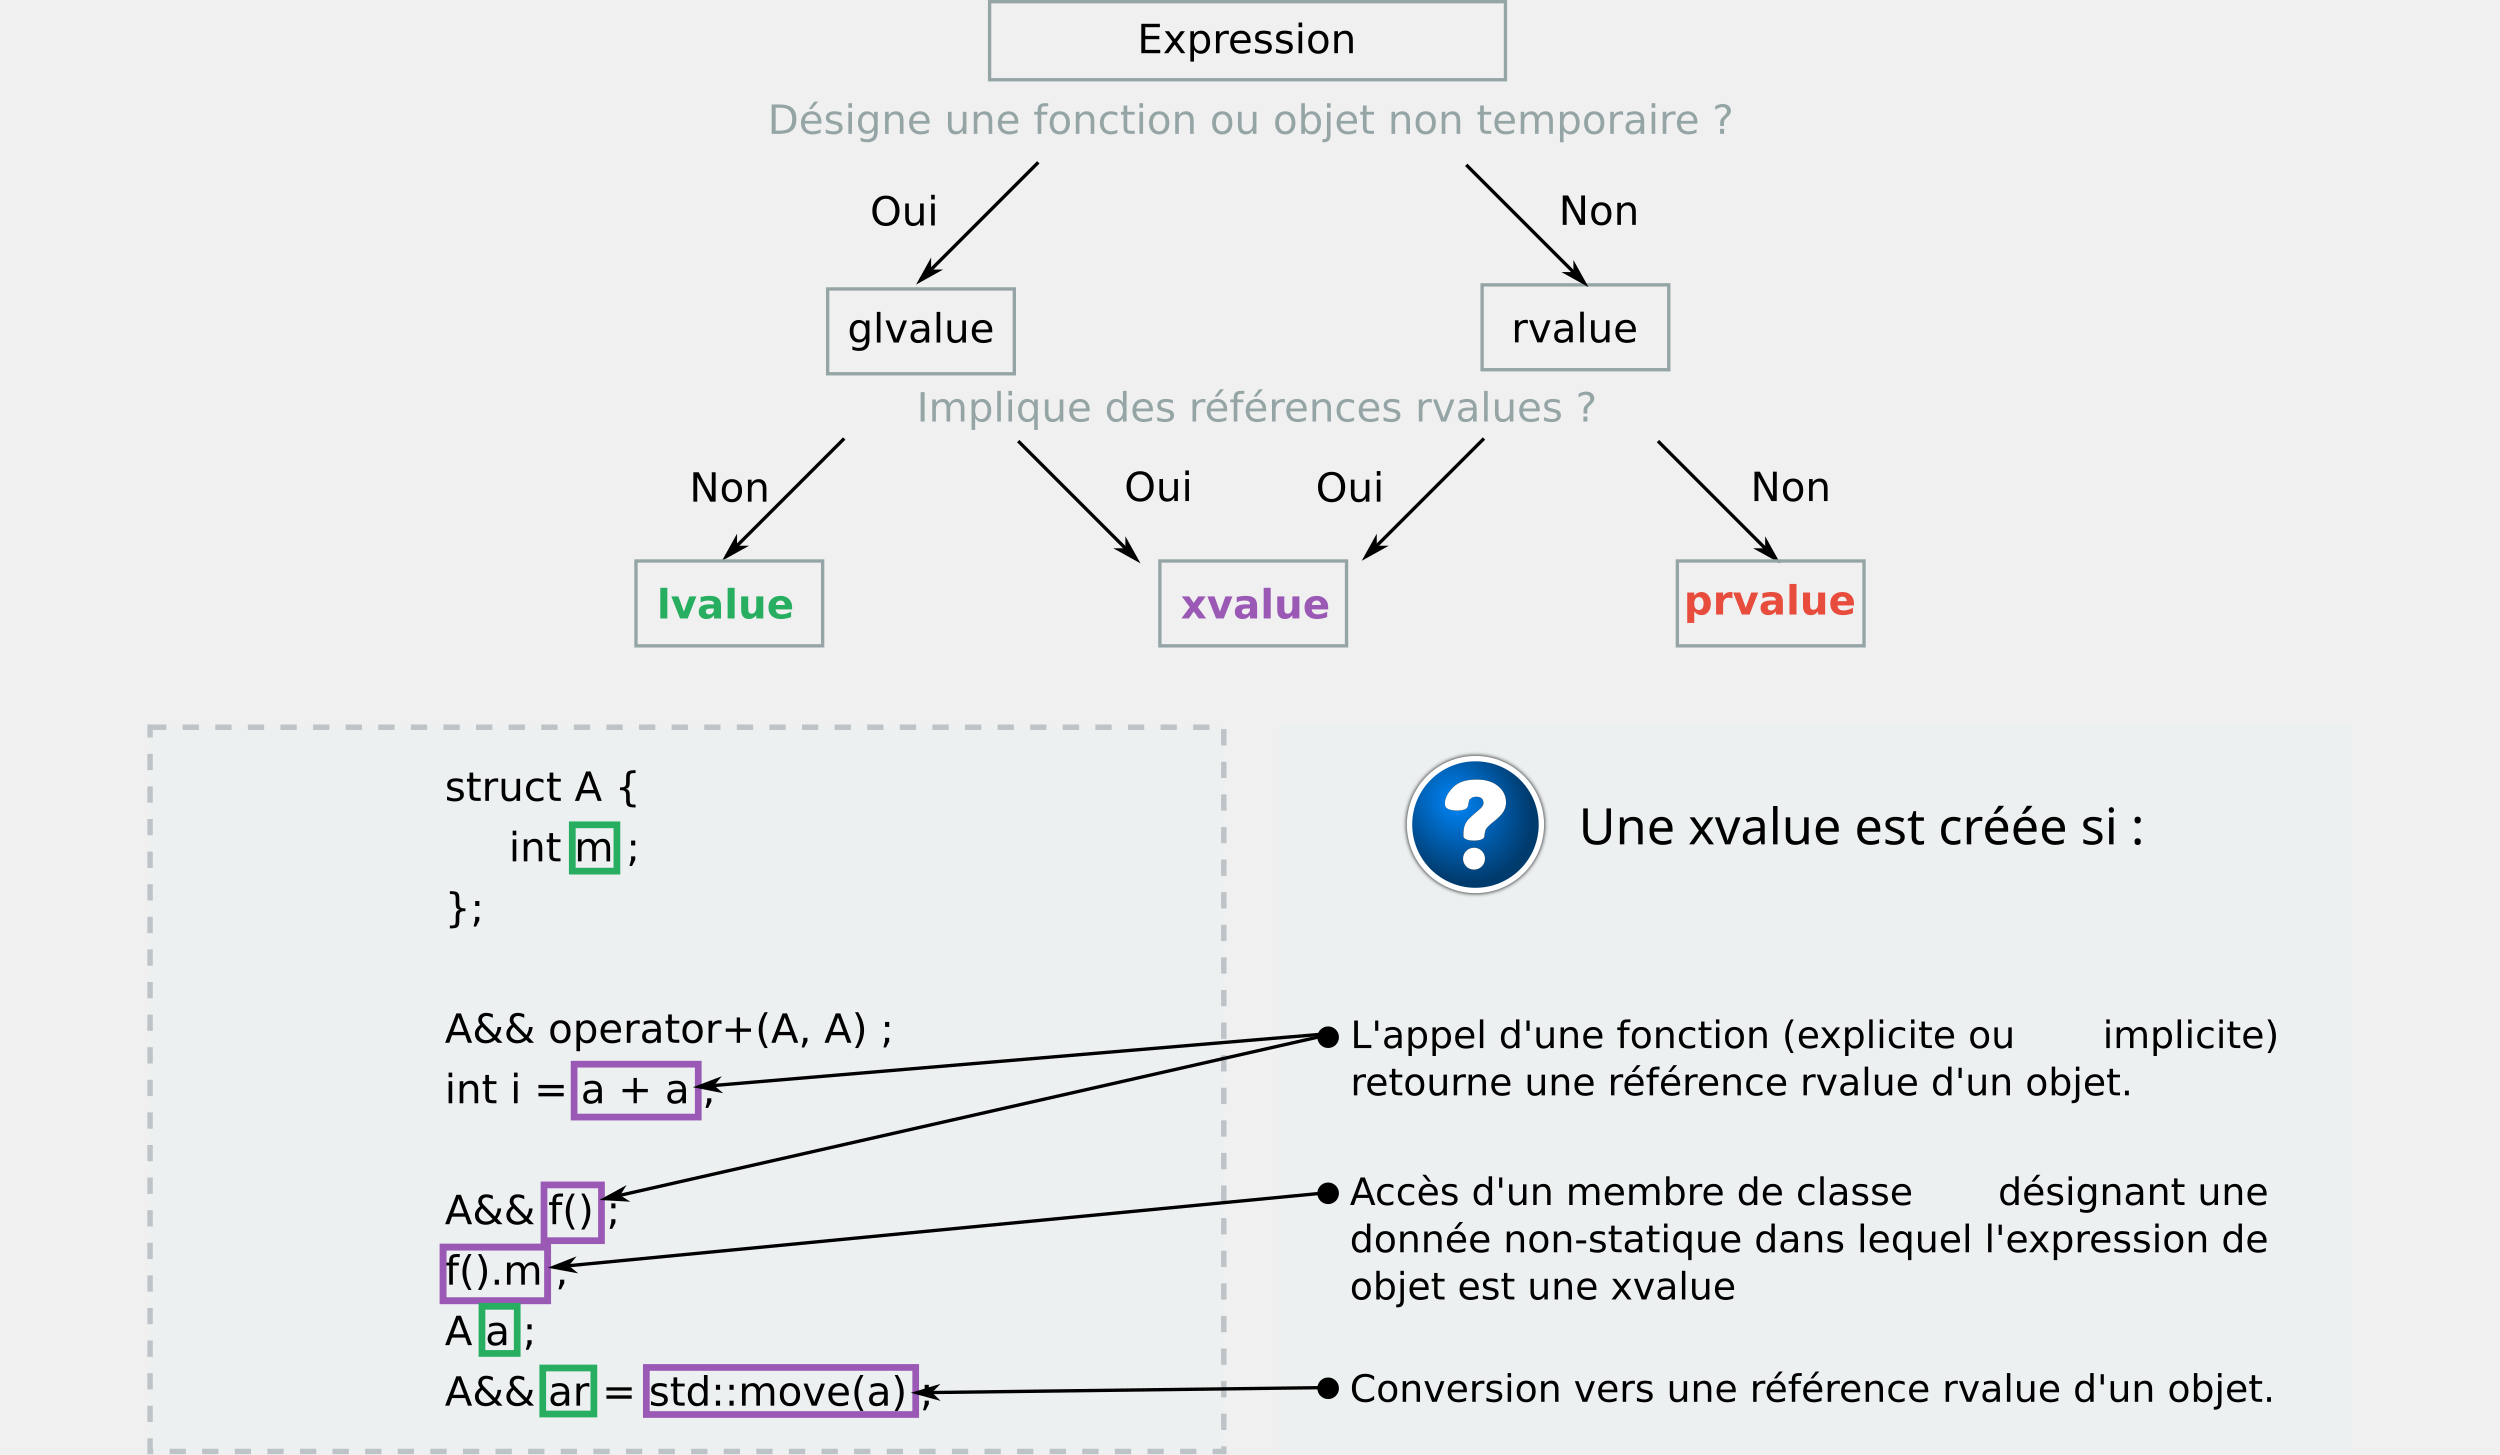
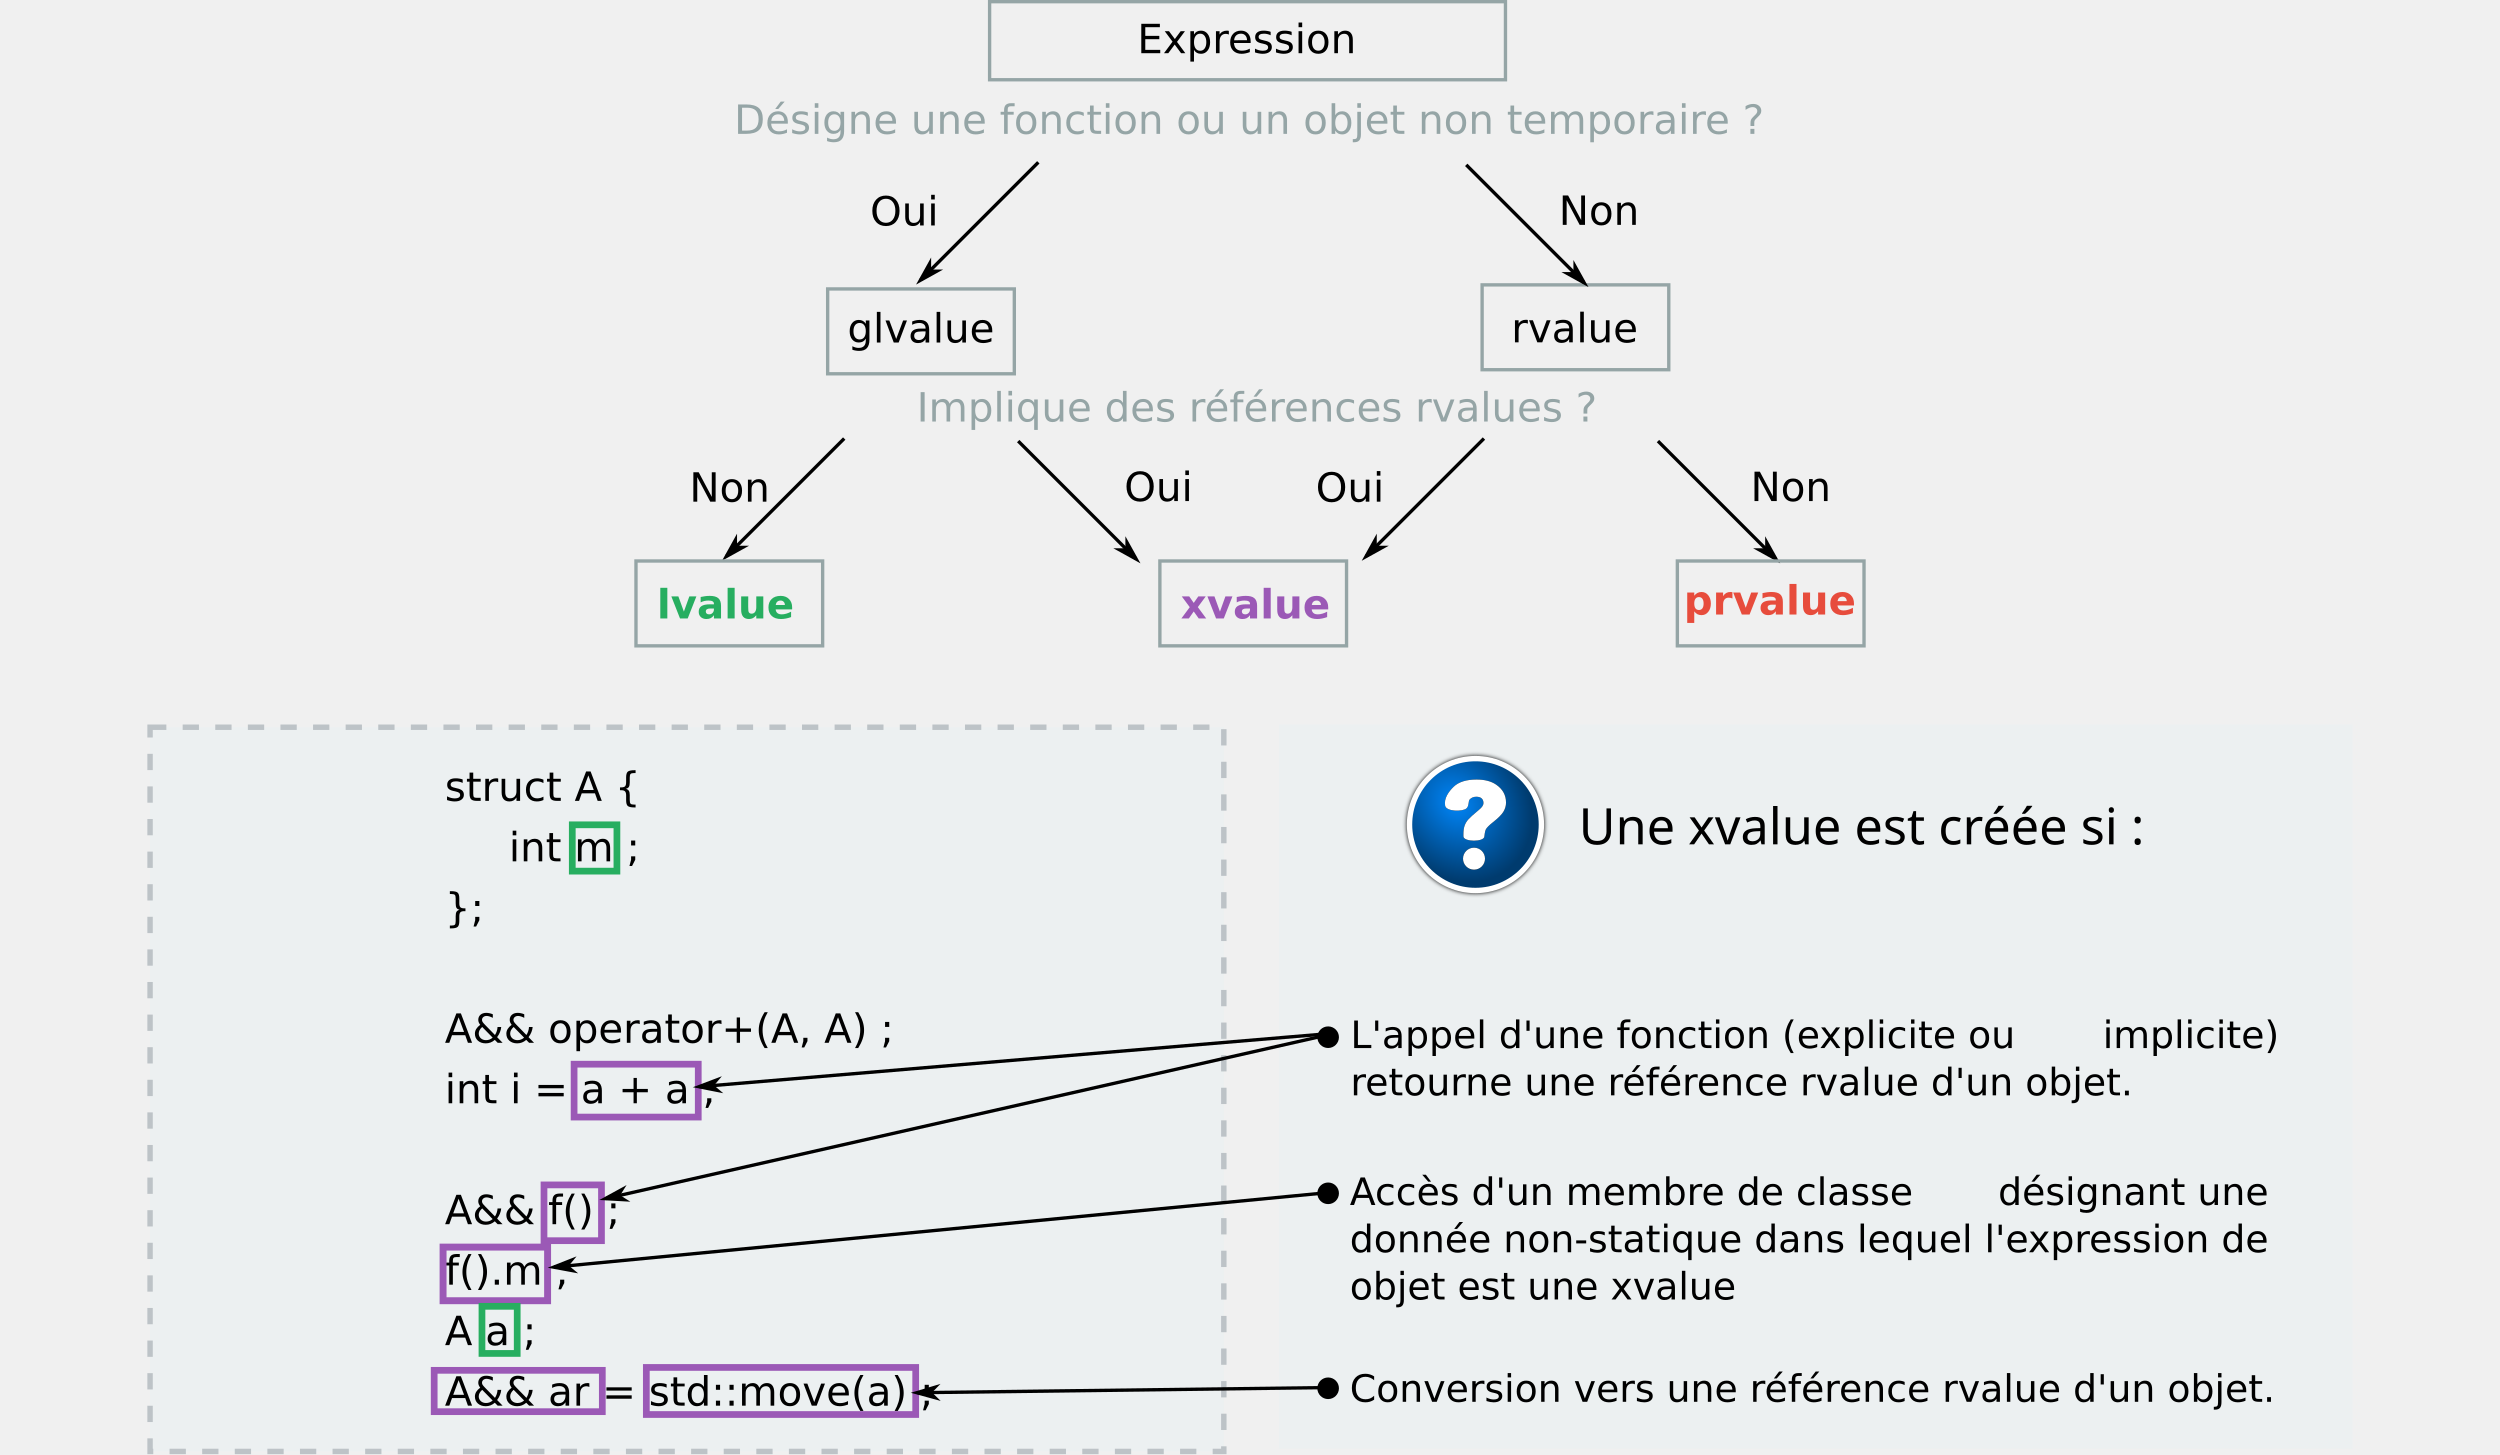
<svg xmlns="http://www.w3.org/2000/svg" width="210mm" height="122.15mm" version="1.1" viewBox="0 0 744.094 432.809" id="svg2">
  <defs id="defs4">
    <filter id="b">
      <feGaussianBlur stdDeviation="3.831" id="feGaussianBlur7" />
    </filter>
    <radialGradient id="a" cx="-789" cy="95.362" r="409" gradientTransform="matrix(0.81781,0.98038,-0.81622,0.68087,-65.915,803.96)" gradientUnits="userSpaceOnUse">
      <stop stop-color="#0085f8" offset="0" id="stop10" />
      <stop stop-color="#003b6e" offset="1" id="stop12" />
    </radialGradient>
    <marker id="Arrow1Mend" overflow="visible" orient="auto">
      <path transform="matrix(-.4 0 0 -.4 -4 0)" d="m0 0 5-5-17.5 5 17.5 5-5-5z" fill-rule="evenodd" stroke="#000" stroke-width="1pt" id="path15" />
    </marker>
  </defs>
-   <text id="text21" xml:space="preserve" style="font-size:12px;line-height:125%;font-family:'DejaVu Sans';letter-spacing:0px;word-spacing:0px;fill:#000000" word-spacing="0px" letter-spacing="0px" font-size="12px" y="39.835" x="228.505">
-     <tspan style="fill:#95a5a6" id="tspan23" y="39.835" x="228.505">Désigne une fonction ou objet non temporaire ?</tspan>
+   <text id="text21" xml:space="preserve" style="font-size:12px;line-height:125%;font-family:'DejaVu Sans';letter-spacing:0px;word-spacing:0px;fill:#000000" word-spacing="0px" letter-spacing="0px" font-size="12px" y="39.835" x="218.505">
+     <tspan style="fill:#95a5a6" id="tspan23" y="39.835" x="218.505">Désigne une fonction ou un objet non temporaire ?</tspan>
  </text>
  <text id="text25" xml:space="preserve" style="font-size:12px;line-height:125%;font-family:'DejaVu Sans';letter-spacing:0px;word-spacing:0px;fill:#000000" word-spacing="0px" letter-spacing="0px" font-size="12px" y="15.835" x="338.52">
    <tspan id="tspan27" y="15.835" x="338.52">Expression</tspan>
  </text>
  <rect style="fill:none;stroke:#95a5a6" id="rect29" height="23.234" width="153.54" y="0.5" x="294.543" />
  <text id="text31" xml:space="preserve" style="font-size:12px;line-height:125%;font-family:'DejaVu Sans';letter-spacing:0px;word-spacing:0px;fill:#000000" word-spacing="0px" letter-spacing="0px" font-size="12px" y="101.934" x="252.244">
    <tspan style="fill:#000000" id="tspan33" y="101.934" x="252.244">glvalue</tspan>
  </text>
  <rect style="fill:none;stroke:#95a5a6" id="rect35" height="25.254" width="55.558" y="85.997" x="246.343" />
  <path style="fill:none;stroke:#000000;stroke-width:1px;marker-end:url(#Arrow1Mend)" id="path37" d="m 309.043,48.31 -35,35" />
  <text id="text39" xml:space="preserve" style="font-size:12px;line-height:125%;font-family:'DejaVu Sans';letter-spacing:0px;word-spacing:0px;fill:#000000" word-spacing="0px" letter-spacing="0px" font-size="12px" y="67.109" x="258.97">
    <tspan id="tspan41" y="67.109" x="258.97">Oui</tspan>
  </text>
  <path style="fill:none;stroke:#000000;stroke-width:1px;marker-end:url(#Arrow1Mend)" id="path43" d="m 303.053,131.28 35,35" />
  <path style="fill:none;stroke:#000000;stroke-width:1px;marker-end:url(#Arrow1Mend)" id="path45" d="m 251.273,130.52 -35,35" />
  <g style="font-size:12px;font-family:'DejaVu Sans';letter-spacing:0px;word-spacing:0px;fill:#000000" id="g47" word-spacing="0px" letter-spacing="0px" font-size="12px" transform="translate(-39.857,6.1522996e-8)">
    <text id="text49" xml:space="preserve" style="line-height:125%" y="149.322" x="245.054">
      <tspan id="tspan51" y="149.322" x="245.054">Non</tspan>
    </text>
    <text id="text53" xml:space="preserve" style="line-height:125%" y="149.138" x="374.475">
      <tspan id="tspan55" y="149.138" x="374.475">Oui</tspan>
    </text>
    <text id="text57" xml:space="preserve" style="line-height:125%" y="125.451" x="312.701">
      <tspan style="fill:#95a5a6" id="tspan59" y="125.451" x="312.701">Implique des références rvalues ?</tspan>
    </text>
  </g>
  <text id="text61" xml:space="preserve" style="font-size:12px;line-height:125%;font-family:'DejaVu Sans';letter-spacing:0px;word-spacing:0px;fill:#e74c3c" word-spacing="0px" letter-spacing="0px" font-size="12px" y="101.887" x="449.818">
    <tspan style="fill:#000000" id="tspan63" y="101.887" x="449.818">rvalue</tspan>
  </text>
  <rect style="fill:none;stroke:#95a5a6" id="rect65" height="25.254" width="55.558" y="84.787" x="441.133" />
  <path style="fill:none;stroke:#000000;stroke-width:1px;marker-end:url(#Arrow1Mend)" id="path67" d="m 436.403,49.063 35,35" />
  <text id="text69" xml:space="preserve" style="font-size:12px;line-height:125%;font-family:'DejaVu Sans';letter-spacing:0px;word-spacing:0px;fill:#000000" word-spacing="0px" letter-spacing="0px" font-size="12px" y="66.925" x="463.962">
    <tspan id="tspan71" y="66.925" x="463.962">Non</tspan>
  </text>
  <path style="fill:none;stroke:#000000;stroke-width:1px;marker-end:url(#Arrow1Mend)" id="path73" d="m 493.473,131.28 35,35" />
  <path style="fill:none;stroke:#000000;stroke-width:1px;marker-end:url(#Arrow1Mend)" id="path75" d="m 441.683,130.52 -35,35" />
  <g style="font-size:12px;font-family:'DejaVu Sans';letter-spacing:0px;word-spacing:0px" id="g77" word-spacing="0px" letter-spacing="0px" font-size="12px" transform="translate(-43.857,6.1523e-8)">
    <text id="text79" xml:space="preserve" style="line-height:125%;fill:#000000" y="149.322" x="435.467">
      <tspan id="tspan81" y="149.322" x="435.467">Oui</tspan>
    </text>
    <text id="text83" xml:space="preserve" style="line-height:125%;fill:#000000" y="149.138" x="564.889">
      <tspan id="tspan85" y="149.138" x="564.889">Non</tspan>
    </text>
    <text id="text87" xml:space="preserve" style="line-height:125%;fill:#27ae60" y="184.074" x="239.373">
      <tspan style="font-weight:bold;fill:#27ae60" id="tspan89" font-weight="bold" y="184.074" x="239.373">lvalue</tspan>
    </text>
  </g>
  <rect style="fill:none;stroke:#95a5a6" id="rect91" height="25.254" width="55.558" y="166.97" x="189.293" />
  <text id="text93" xml:space="preserve" style="font-size:12px;line-height:125%;font-family:'DejaVu Sans';letter-spacing:0px;word-spacing:0px;fill:#9b59b6" word-spacing="0px" letter-spacing="0px" font-size="12px" y="184.074" x="351.441">
    <tspan style="font-weight:bold;fill:#9b59b6" id="tspan95" font-weight="bold" y="184.074" x="351.441">xvalue</tspan>
  </text>
  <rect style="fill:none;stroke:#95a5a6" id="rect97" height="25.254" width="55.558" y="166.97" x="345.223" />
  <text id="text99" xml:space="preserve" style="font-size:12px;line-height:125%;font-family:'DejaVu Sans';letter-spacing:0px;word-spacing:0px;fill:#e74c3c" word-spacing="0px" letter-spacing="0px" font-size="12px" y="182.911" x="501.165">
    <tspan style="font-weight:bold;fill:#e74c3c" id="tspan101" font-weight="bold" y="182.911" x="501.165">prvalue</tspan>
  </text>
  <rect style="fill:none;stroke:#95a5a6" id="rect103" height="25.254" width="55.558" y="166.97" x="499.243" />
  <rect style="fill:#ecf0f1" id="rect105" height="215.55" width="319.59" y="215.65" x="380.643" />
  <g id="g107" transform="translate(-43.857,6.1523e-8)">
    <circle id="circle109" r="3.214" cy="308.71" cx="439.16" />
    <circle id="circle111" r="3.214" cy="355.17" cx="439.16" />
    <circle id="circle113" r="3.214" cy="413.2" cx="439.16" />
  </g>
  <flowRoot id="flowRoot115" xml:space="preserve" style="font-size:12px;line-height:125%;font-family:'DejaVu Sans';letter-spacing:0px;word-spacing:0px;fill:#000000" word-spacing="0px" letter-spacing="0px" font-size="12px" transform="translate(210.583,-732.5)">
    <flowRegion id="flowRegion117">
      <rect id="rect119" height="17.857" width="347.86" y="970" x="255" />
    </flowRegion>
    <flowPara style="font-size:16px;text-align:justify" id="flowPara121" text-align="justify" font-size="16px">Une xvalues est créée si:</flowPara>
  </flowRoot>
  <g id="g123" transform="matrix(0.15994,0,0,0.15994,545.833,209.05)">
    <path style="filter:url(#b)" id="path125" d="m -667,99.66 c -70.44,0 -127.7,57.27 -127.7,127.71 0,70.43 57.26,127.69 127.7,127.69 70.44,0 127.7,-57.26 127.7,-127.69 0,-70.44 -57.26,-127.71 -127.7,-127.71 z" />
    <circle style="fill:url(#a);stroke:#ffffff;stroke-width:33.333;stroke-linecap:round;stroke-linejoin:round" id="circle127" r="409" cy="227.36" cx="-667" transform="matrix(0.3,0,0,0.3,-466.9,159.15)" />
    <path id="path129" d="m -689.39,249.32 0,-3.89 c 0,-6.63 0.75,-12.02 2.25,-16.15 1.51,-4.14 3.74,-7.91 6.72,-11.33 2.97,-3.42 9.65,-9.44 20.04,-18.05 5.54,-4.51 8.31,-8.65 8.31,-12.41 0,-3.76 -1.11,-6.68 -3.33,-8.76 -2.22,-2.09 -5.59,-3.13 -10.1,-3.13 -4.86,0 -8.87,1.61 -12.05,4.82 -3.18,3.21 -1.1,12.38 -6.1,16.82 -7.36,6.53 -37.75,6.02 -39.79,-4.93 -2.55,-13.74 6.69,-26.4 15.95,-35.32 9.26,-8.92 23.46,-13.38 42.6,-13.38 14.91,0 26.94,3.11 36.1,9.33 12.44,8.41 18.66,19.62 18.66,33.63 0,5.81 -1.61,11.42 -4.82,16.82 -3.21,5.4 -9.78,11.99 -19.69,19.79 -6.9,5.47 -11.26,9.86 -13.07,13.17 -1.81,3.32 -2.72,12.97 -2.72,12.97 0,10.81 -38.96,10.61 -38.96,0 z" />
    <circle style="stroke:#000000;stroke-width:39.804;stroke-linecap:round;stroke-linejoin:round" id="circle131" r="61.518" cy="463.34" cx="-638.52" transform="matrix(0.25123,0,0,0.25123,-509.28,174.45)" />
    <path style="fill:#ffffff" id="path133" d="m -689.39,249.32 0,-3.89 c 0,-6.63 0.75,-12.02 2.25,-16.15 1.51,-4.14 3.74,-7.91 6.72,-11.33 2.97,-3.42 9.65,-9.44 20.04,-18.05 5.54,-4.51 8.31,-8.65 8.31,-12.41 0,-3.76 -1.11,-6.68 -3.33,-8.76 -2.22,-2.09 -5.59,-3.13 -10.1,-3.13 -4.86,0 -8.87,1.61 -12.05,4.82 -3.18,3.21 -1.1,12.38 -6.1,16.82 -7.36,6.53 -37.75,6.02 -39.79,-4.93 -2.55,-13.74 6.69,-26.4 15.95,-35.32 9.26,-8.92 23.46,-13.38 42.6,-13.38 14.91,0 26.94,3.11 36.1,9.33 12.44,8.41 18.66,19.62 18.66,33.63 0,5.81 -1.61,11.42 -4.82,16.82 -3.21,5.4 -9.78,11.99 -19.69,19.79 -6.9,5.47 -11.26,9.86 -13.07,13.17 -1.81,3.32 -2.72,12.97 -2.72,12.97 0,10.81 -38.96,10.61 -38.96,0 z" />
    <circle style="fill:#ffffff;stroke:#ffffff;stroke-width:39.804;stroke-linecap:round;stroke-linejoin:round" id="circle135" r="61.518" cy="463.34" cx="-638.52" transform="matrix(0.25123,0,0,0.25123,-509.28,174.45)" />
  </g>
  <rect style="fill:#ecf0f1;stroke:#bdc3c7;stroke-width:1.617;stroke-dasharray:4.851, 4.851" id="rect137" height="215.55" width="319.59" y="216.45" x="44.666" />
  <text id="text139" xml:space="preserve" style="font-size:12px;line-height:150%;font-family:'DejaVu Sans';letter-spacing:0px;word-spacing:0px;fill:#000000" word-spacing="0px" letter-spacing="0px" font-size="12px" y="238.364" x="132.395">
    <tspan id="tspan141" style="line-height:150%" y="238.364" x="132.395">struct A {</tspan>
    <tspan id="tspan143" style="line-height:150%" y="256.364" x="132.395">     int m ;</tspan>
    <tspan id="tspan145" style="line-height:150%" y="274.364" x="132.395">};</tspan>
    <tspan id="tspan147" style="line-height:150%" y="292.364" x="132.395" />
    <tspan id="tspan149" style="line-height:150%" y="310.364" x="132.395">A&amp;&amp; operator+(A, A) ;</tspan>
    <tspan id="tspan151" style="line-height:150%" y="328.364" x="132.395">int i = a + a ;</tspan>
    <tspan id="tspan153" style="line-height:150%" y="346.364" x="132.395" />
    <tspan id="tspan155" style="line-height:150%" y="364.364" x="132.395">A&amp;&amp; f() ;</tspan>
    <tspan id="tspan157" style="line-height:150%" y="382.364" x="132.395">f().m ;</tspan>
    <tspan id="tspan159" style="line-height:150%" y="400.364" x="132.395">A a ;</tspan>
    <tspan id="tspan161" style="line-height:150%" y="418.364" x="132.395">A&amp;&amp; ar = std::move(a) ;</tspan>
  </text>
-   <g style="fill:none" id="g163" transform="translate(-43.857,6.1523e-8)">
-     <g style="stroke:#9b59b6" id="g165">
-       <rect style="stroke-width:2" id="rect167" height="16.602" width="17.107" y="352.67" x="205.77" />
-       <rect style="stroke-width:2" id="rect169" height="14.008" width="80.173" y="407" x="236.23" />
-       <rect style="stroke-width:2.062" id="rect171" height="15.96" width="31.113" y="371.18" x="175.73" />
-       <rect style="stroke-width:2" id="rect173" height="15.74" width="36.953" y="316.74" x="214.73" />
-     </g>
-     <g style="stroke:#27ae60;stroke-width:2" id="g175">
-       <rect id="rect177" height="13.702" width="15.217" y="407.16" x="205.4" />
-       <rect id="rect179" height="14.022" width="10.487" y="388.81" x="187.31" />
-       <rect id="rect181" height="13.79" width="13.285" y="245.49" x="214.19" />
-     </g>
-   </g>
+   <rect style="fill:none;stroke:#9b59b6;stroke-width:2" id="rect167" height="16.602" width="17.107" y="352.67" x="161.913" />
+   <rect style="fill:none;stroke:#9b59b6;stroke-width:2" id="rect169" height="14.008" width="80.173" y="407" x="192.373" />
+   <rect style="fill:none;stroke:#9b59b6;stroke-width:2.062" id="rect171" height="15.96" width="31.113" y="371.18" x="131.873" />
+   <rect style="fill:none;stroke:#9b59b6;stroke-width:2" id="rect173" height="15.74" width="36.953" y="316.74" x="170.873" />
+   <rect style="fill:none;stroke:#9b59b6;stroke-width:2;stroke-miterlimit:4;stroke-dasharray:none;stroke-opacity:1" id="rect177" height="12.306" width="50.041" y="407.858" x="129.23" />
+   <rect style="fill:none;stroke:#27ae60;stroke-width:2" id="rect179" height="14.022" width="10.487" y="388.81" x="143.453" />
+   <rect style="fill:none;stroke:#27ae60;stroke-width:2" id="rect181" height="13.79" width="13.285" y="245.49" x="170.333" />
  <g style="stroke-width:1px" id="g183" transform="translate(-43.857,6.1523e-8)">
    <text id="text185" xml:space="preserve" style="font-size:15px;line-height:125%;font-family:sans-serif;letter-spacing:0px;word-spacing:0px;fill:#000000" word-spacing="0px" letter-spacing="0px" font-size="15px" y="251.308" x="513.746">
      <tspan id="tspan187" y="251.308" x="513.746">Une xvalue est créée si :</tspan>
    </text>
    <text id="text189" xml:space="preserve" style="font-size:11.25px;line-height:125%;font-family:'DejaVu Sans';letter-spacing:0px;word-spacing:0px;fill:#000000" word-spacing="0px" letter-spacing="0px" font-size="11.25px" y="311.95" x="445.803">
      <tspan id="tspan191" y="326.012" x="669.716">
        <tspan style="text-align:justify" id="tspan193" text-align="justify" dx="0 0 0 0 0 0 0 0 4.485 0 0 0 0 0 4.485 0 0 0 0 0 0 0 0 4.485 0 0 0 0 0 0 0 0 0 0 4.485" y="311.95" x="445.803">L'appel d'une fonction (explicite ou </tspan>
        <tspan id="tspan195" dx="0" y="311.95" x="669.716">implicite) </tspan>
      </tspan>
      <tspan id="tspan197" y="0" x="445.803">
        <tspan style="font-size:11.25px" id="tspan199" font-size="11.25px" y="326.012" x="445.803">retourne une référence rvalue d'un objet.</tspan>
      </tspan>
    </text>
    <path style="fill:none;stroke:#000000;marker-end:url(#Arrow1Mend)" id="path201" d="M 438.46,307.72 252.03,323.434" />
    <path style="fill:none;stroke:#000000;marker-end:url(#Arrow1Mend)" id="path203" d="M 438.46,308.15 224.17,356.722" />
    <text id="text205" xml:space="preserve" style="font-size:11.25px;line-height:125%;font-family:'DejaVu Sans';letter-spacing:0px;word-spacing:0px;fill:#000000" word-spacing="0px" letter-spacing="0px" font-size="11.25px" y="358.649" x="445.603">
      <tspan id="tspan207" y="372.712" x="638.563">
        <tspan style="text-align:justify" id="tspan209" text-align="justify" dx="0 0 0 0 0 0 4.323 0 0 0 0 4.323 0 0 0 0 0 0 4.323 0 0 4.323" y="358.649" x="445.603">Accès d'un membre de classe </tspan>
        <tspan id="tspan211" dx="0 0 0 0 0 0 0 0 0 0 4.323" y="358.649" x="638.563">désignant une </tspan>
      </tspan>
      <tspan id="tspan213" y="386.774" x="445.603">
        <tspan style="font-size:11.25px" id="tspan215" font-size="11.25px" dx="0 0 0 0 0 0 0 0.851 0 0 0 0 0 0 0 0 0 0 0 0 0.851 0 0 0 0 0.851 0 0 0 0 0 0 0.851 0 0 0 0 0 0 0 0 0 0 0 0 0.851" y="372.712" x="445.603">donnée non-statique dans lequel l'expression de </tspan>
      </tspan>
      <tspan id="tspan217" y="0" x="445.603">
        <tspan style="font-size:11.25px" id="tspan219" font-size="11.25px" y="386.774" x="445.603">objet est une xvalue</tspan>
      </tspan>
    </text>
    <text id="text221" xml:space="preserve" style="font-size:11.25px;line-height:125%;font-family:'DejaVu Sans';text-align:justify;letter-spacing:0px;word-spacing:0px;fill:#000000" word-spacing="0px" text-align="justify" letter-spacing="0px" font-size="11.25px" y="417.222" x="445.603">
      <tspan id="tspan223" y="417.222" x="445.603">
        <tspan id="tspan225" y="417.222" x="445.603">Conversion vers une référence rvalue d'un objet.</tspan>
      </tspan>
    </text>
    <path style="fill:none;stroke:#000000;marker-end:url(#Arrow1Mend)" id="path227" d="M 439.64,354.91 208.82,377.133" />
    <path style="fill:none;stroke:#000000;marker-end:url(#Arrow1Mend)" id="path229" d="M 438.12,413 316.9,414.515" />
  </g>
</svg>
